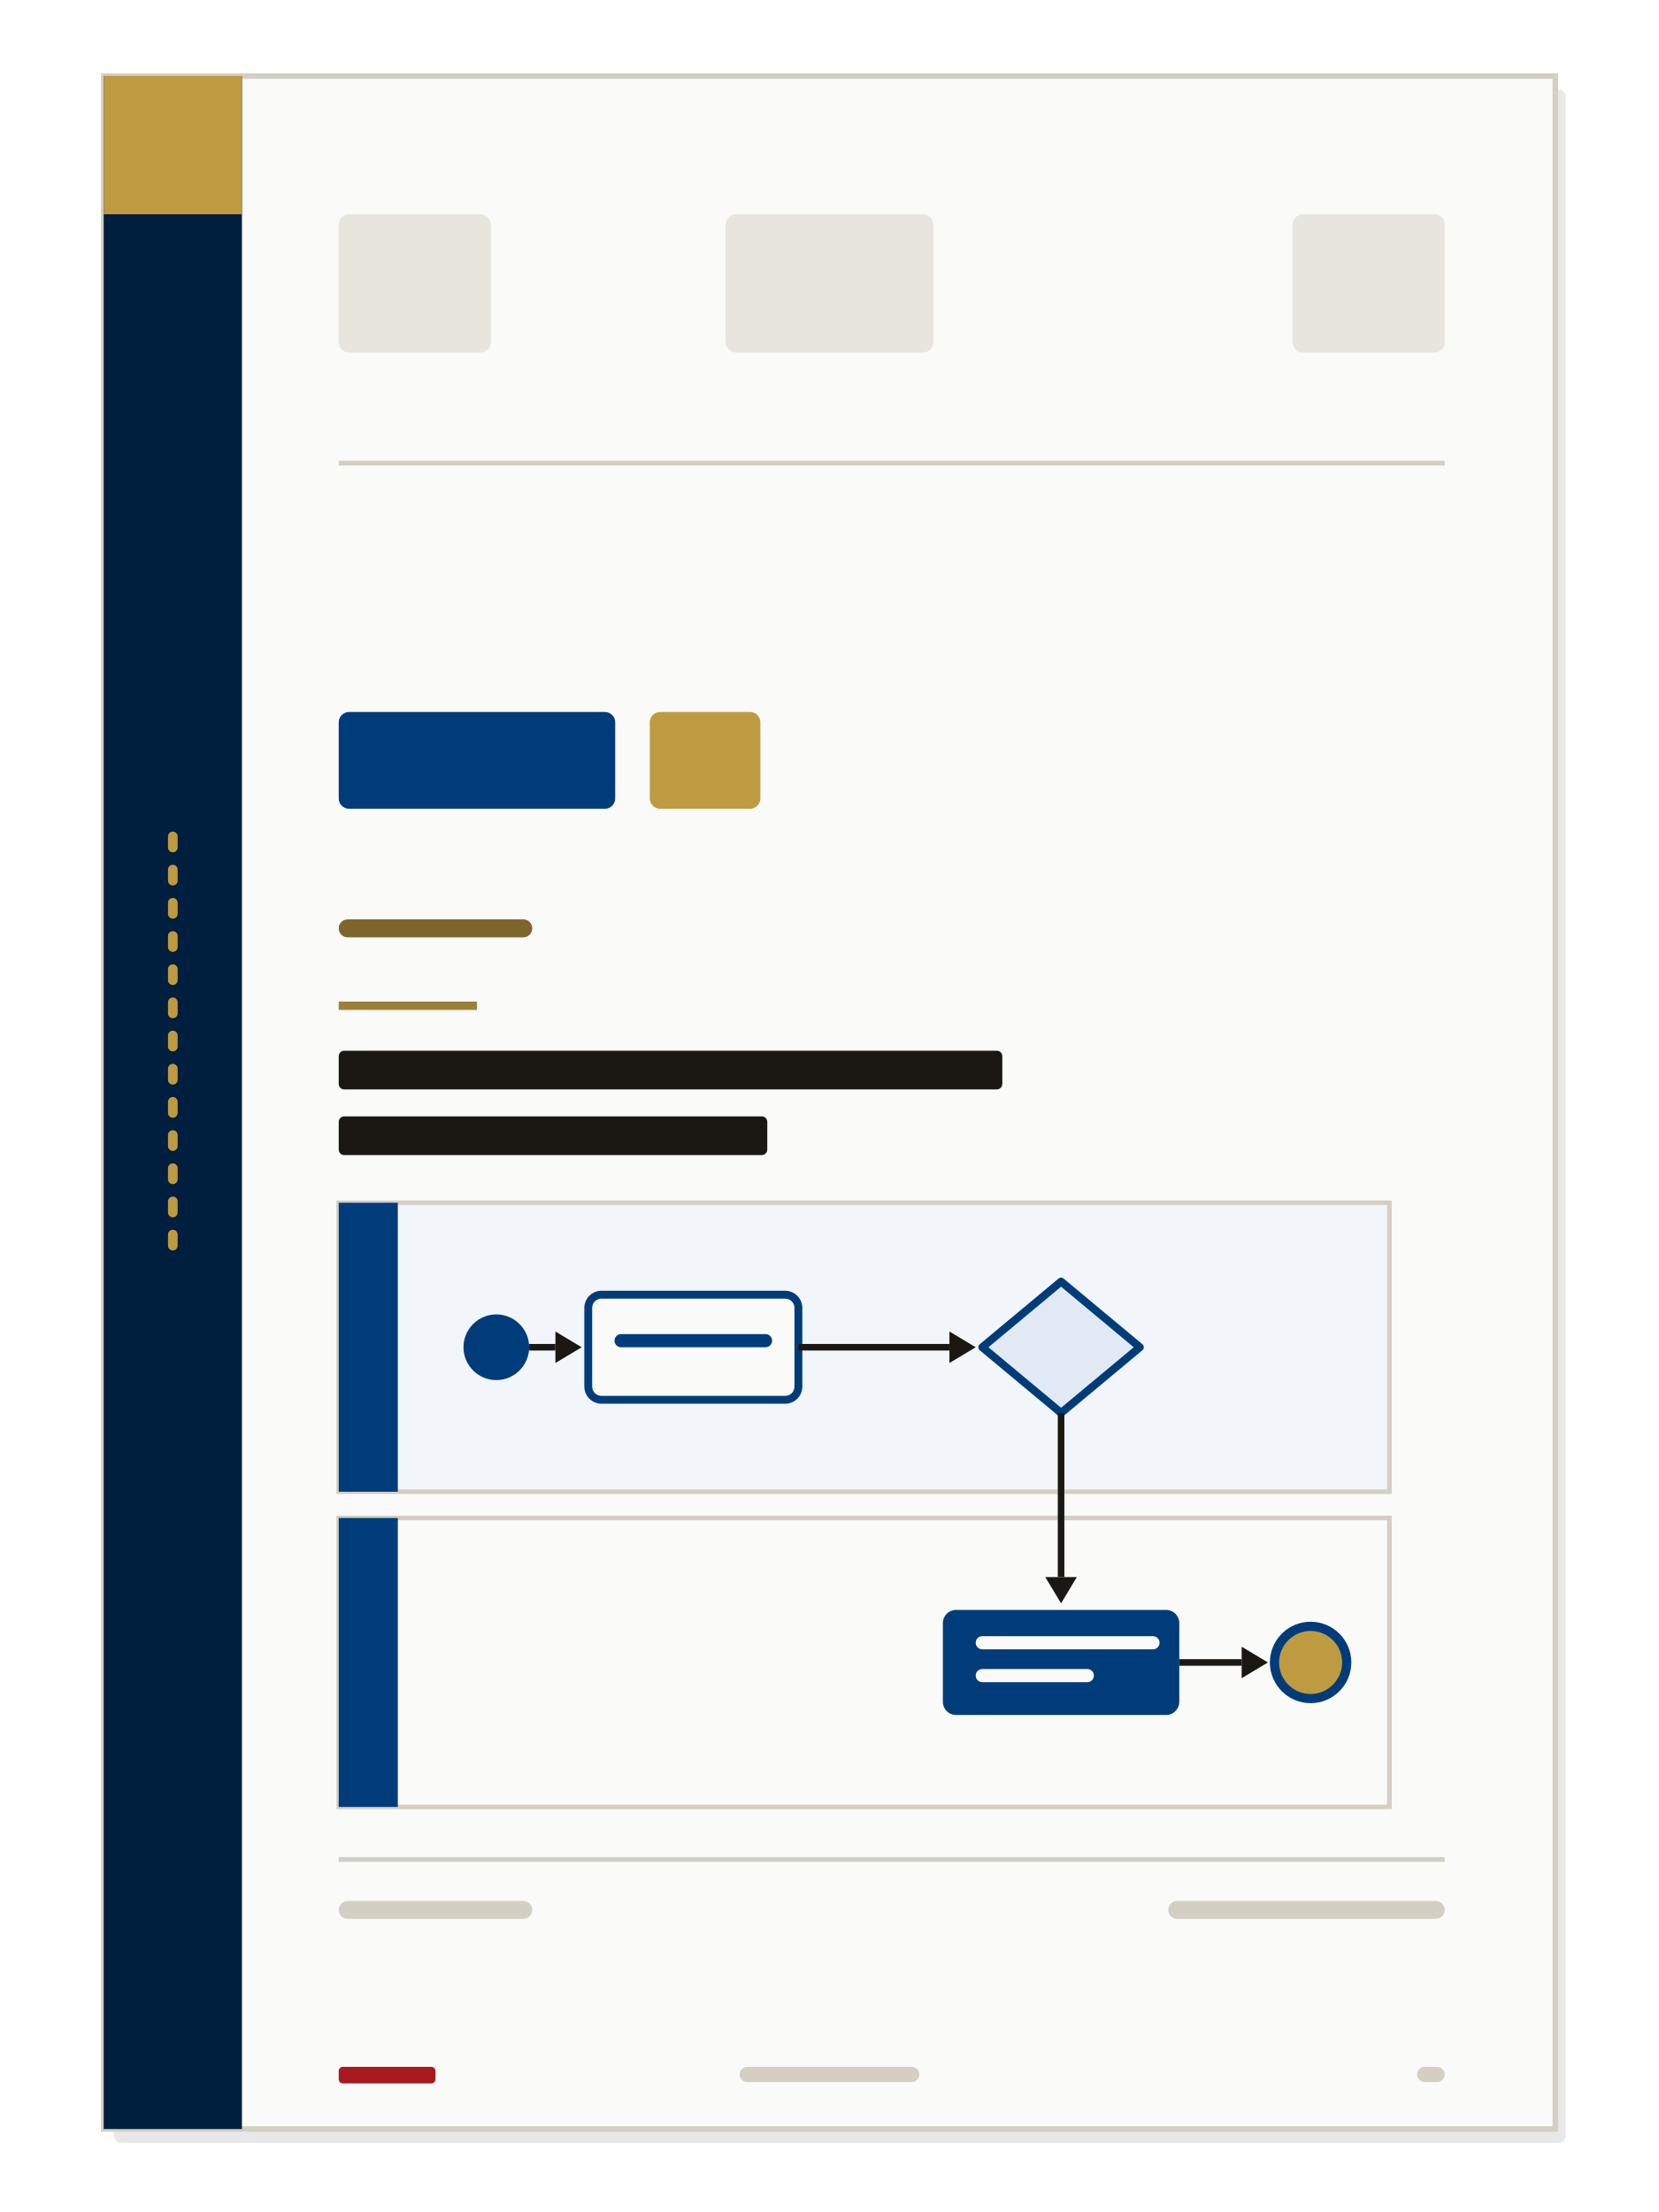
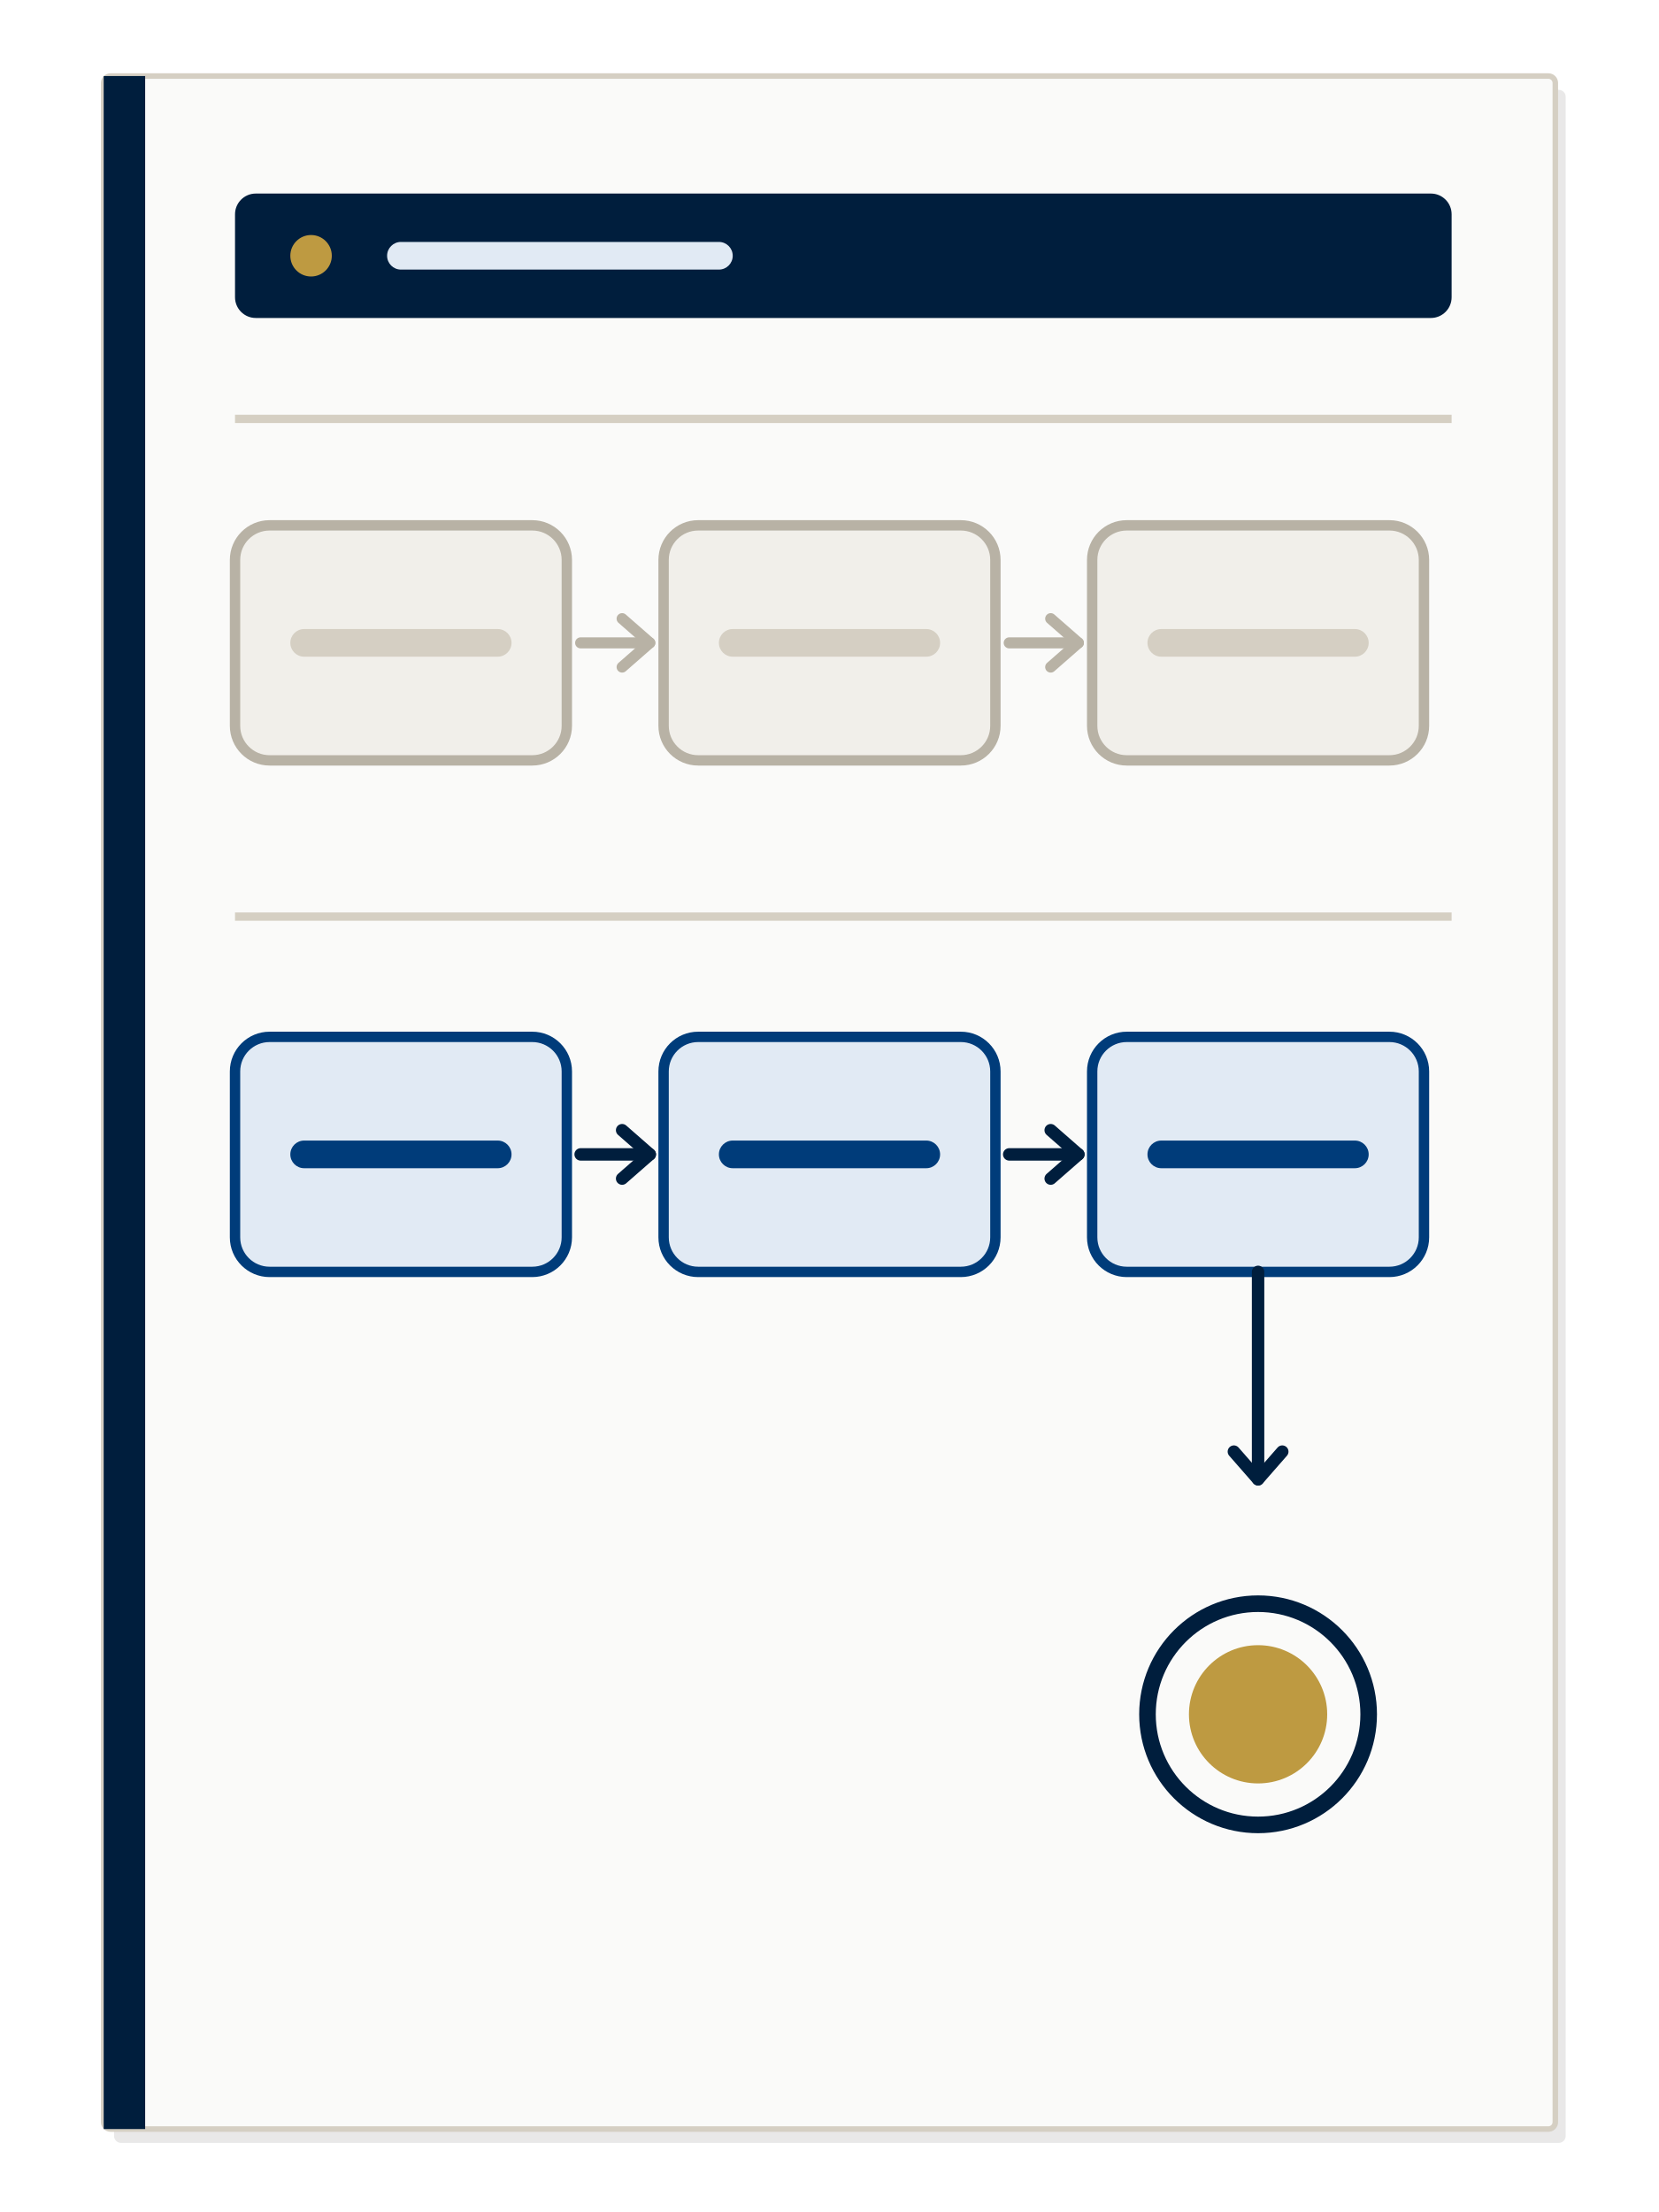
- <svg xmlns="http://www.w3.org/2000/svg" viewBox="0 0 240 320" width="240" height="320" role="img" aria-label="Process flow document">
-   <rect x="16.5" y="13" width="210" height="297" fill="#1b1813" opacity=".1" rx="1" />
-   <g transform="translate(15 11)">
-     <rect x="0" y="0" width="210" height="297" fill="#fafaf9" stroke="#d5cfc3" stroke-width="0.8" />
-     <rect x="0" y="0" width="20" height="297" fill="#001e3d" />
-     <rect x="0" y="0" width="20" height="20" fill="#be9a41" />
-     <path d="M10 110L10 172" stroke="#be9a41" stroke-width="1.4" fill="none" stroke-linecap="round" stroke-dasharray="1.6 3.2" />
-     <rect x="34" y="20" width="22" height="20" rx="1.5" fill="#e8e4de" />
-     <rect x="90" y="20" width="30" height="20" rx="1.5" fill="#e8e4de" />
-     <rect x="172" y="20" width="22" height="20" rx="1.5" fill="#e8e4de" />
-     <path d="M34 56L194 56" stroke="#d5cfc3" stroke-width="0.7" fill="none" />
-     <rect x="34" y="92" width="40" height="14" rx="1.5" fill="#003c7a" />
-     <rect x="79" y="92" width="16" height="14" rx="1.5" fill="#be9a41" />
-     <rect x="34" y="122" width="28" height="2.6" rx="1.3" fill="#7d652b" />
-     <path d="M34 134.5L54 134.5" stroke="#9c7e36" stroke-width="1.2" fill="none" />
-     <rect x="34" y="141" width="96" height="5.6" rx="0.8" fill="#1b1813" />
-     <rect x="34" y="150.5" width="62" height="5.6" rx="0.8" fill="#1b1813" />
-     <g transform="translate(34 163) scale(.95)">
-       <rect x="0" y="0" width="160" height="44" fill="#f2f6fa" stroke="#d5cfc3" stroke-width="0.7" />
-       <rect x="0" y="0" width="9" height="44" fill="#003c7a" />
-       <rect x="0" y="48" width="160" height="44" fill="#fafaf9" stroke="#d5cfc3" stroke-width="0.7" />
-       <rect x="0" y="48" width="9" height="44" fill="#003c7a" />
-       <circle cx="24" cy="22" r="5" fill="#003c7a" />
-       <rect x="38" y="14" width="32" height="16" rx="2" fill="#fafaf9" stroke="#003c7a" stroke-width="1.2" />
-       <polygon points="98,22 110,12 122,22 110,32" fill="#e1eaf4" stroke="#003c7a" stroke-width="1.2" stroke-linejoin="round" />
-       <rect x="92" y="62" width="36" height="16" rx="2" fill="#003c7a" />
-       <circle cx="148" cy="70" r="5.5" fill="#be9a41" stroke="#003c7a" stroke-width="1.4" />
-       <path d="M29 22L33 22" stroke="#1b1813" stroke-width="1" fill="none" />
-       <polygon points="37,22 33,24.4 33,19.6" fill="#1b1813" />
-       <path d="M70 22L93 22" stroke="#1b1813" stroke-width="1" fill="none" />
-       <polygon points="97,22 93,24.4 93,19.6" fill="#1b1813" />
-       <path d="M110 32L110 57" stroke="#1b1813" stroke-width="1" fill="none" />
-       <polygon points="110,61 107.6,57 112.4,57" fill="#1b1813" />
-       <path d="M128 70L137.5 70" stroke="#1b1813" stroke-width="1" fill="none" />
-       <polygon points="141.5,70 137.5,72.4 137.5,67.6" fill="#1b1813" />
-       <rect x="42" y="20" width="24" height="2" rx="1" fill="#003c7a" />
-       <rect x="97" y="66" width="28" height="2" rx="1" fill="#fafaf9" />
-       <rect x="97" y="71" width="18" height="2" rx="1" fill="#fafaf9" />
-     </g>
-     <path d="M34 258L194 258" stroke="#d5cfc3" stroke-width="0.7" fill="none" />
-     <rect x="34" y="264" width="28" height="2.6" rx="1.3" fill="#d5cfc3" />
-     <rect x="154" y="264" width="40" height="2.6" rx="1.3" fill="#d5cfc3" />
-     <rect x="34" y="288" width="14" height="2.4" rx="0.6" fill="#a81a1f" />
-     <rect x="92" y="288" width="26" height="2.2" rx="1.1" fill="#d5cfc3" />
-     <rect x="190" y="288" width="4" height="2.2" rx="1.1" fill="#d5cfc3" />
+ <svg xmlns="http://www.w3.org/2000/svg" viewBox="0 0 240 320" width="240" height="320" role="img" aria-label="Process Flow">
+   <g class="bw-a-page">
+     <rect x="16.5" y="13" width="210" height="297" rx="1" fill="#1b1813" opacity=".1" />
+     <rect x="15" y="11" width="210" height="297" rx="1" fill="#fafaf9" stroke="#d5cfc3" stroke-width="0.8" />
+     <rect x="15" y="11" width="6" height="297" rx="0" fill="#001e3d" />
+   </g>
+   <g class="bw-a-head">
+     <rect x="34" y="28" width="176" height="18" rx="3" fill="#001e3d" />
+     <rect x="42" y="34" width="6" height="6" rx="3" fill="#be9a41" />
+     <rect x="56" y="35" width="50" height="4" rx="2" fill="#e1eaf4" />
+   </g>
+   <g class="bw-a-row">
+     <rect x="34" y="60" width="176" height="1.2" rx="0" fill="#d5cfc3" />
+   </g>
+   <g class="bw-a-row">
+     <rect x="34" y="132" width="176" height="1.2" rx="0" fill="#d5cfc3" />
+   </g>
+   <g class="bw-a-node">
+     <rect x="34" y="76" width="48" height="34" rx="5" fill="#f1efea" stroke="#b8b2a5" stroke-width="1.5" />
+     <rect x="42" y="91" width="32" height="4" rx="2" fill="#d5cfc3" />
+   </g>
+   <g class="bw-a-node">
+     <rect x="96" y="76" width="48" height="34" rx="5" fill="#f1efea" stroke="#b8b2a5" stroke-width="1.5" />
+     <rect x="104" y="91" width="32" height="4" rx="2" fill="#d5cfc3" />
+   </g>
+   <g class="bw-a-node">
+     <rect x="158" y="76" width="48" height="34" rx="5" fill="#f1efea" stroke="#b8b2a5" stroke-width="1.5" />
+     <rect x="166" y="91" width="32" height="4" rx="2" fill="#d5cfc3" />
+   </g>
+   <g class="bw-a-node">
+     <rect x="34" y="150" width="48" height="34" rx="5" fill="#e1eaf4" stroke="#003c7a" stroke-width="1.5" />
+     <rect x="42" y="165" width="32" height="4" rx="2" fill="#003c7a" />
+   </g>
+   <g class="bw-a-node">
+     <rect x="96" y="150" width="48" height="34" rx="5" fill="#e1eaf4" stroke="#003c7a" stroke-width="1.5" />
+     <rect x="104" y="165" width="32" height="4" rx="2" fill="#003c7a" />
+   </g>
+   <g class="bw-a-node">
+     <rect x="158" y="150" width="48" height="34" rx="5" fill="#e1eaf4" stroke="#003c7a" stroke-width="1.5" />
+     <rect x="166" y="165" width="32" height="4" rx="2" fill="#003c7a" />
+   </g>
+   <g class="bw-a-node">
+     <circle cx="182" cy="248" r="16" fill="#fafaf9" stroke="#001e3d" stroke-width="2.4" />
+   </g>
+   <g class="bw-a-arrow">
+     <path d="M84 93L94 93" stroke="#b8b2a5" stroke-width="1.6" fill="none" stroke-linecap="round" stroke-linejoin="round" />
+     <path d="M90 89.5L94 93L90 96.5" stroke="#b8b2a5" stroke-width="1.6" fill="none" stroke-linecap="round" stroke-linejoin="round" />
+   </g>
+   <g class="bw-a-arrow">
+     <path d="M146 93L156 93" stroke="#b8b2a5" stroke-width="1.6" fill="none" stroke-linecap="round" stroke-linejoin="round" />
+     <path d="M152 89.5L156 93L152 96.5" stroke="#b8b2a5" stroke-width="1.6" fill="none" stroke-linecap="round" stroke-linejoin="round" />
+   </g>
+   <g class="bw-a-arrow">
+     <path d="M84 167L94 167" stroke="#001e3d" stroke-width="1.8" fill="none" stroke-linecap="round" stroke-linejoin="round" />
+     <path d="M90 163.5L94 167L90 170.5" stroke="#001e3d" stroke-width="1.8" fill="none" stroke-linecap="round" stroke-linejoin="round" />
+   </g>
+   <g class="bw-a-arrow">
+     <path d="M146 167L156 167" stroke="#001e3d" stroke-width="1.8" fill="none" stroke-linecap="round" stroke-linejoin="round" />
+     <path d="M152 163.5L156 167L152 170.5" stroke="#001e3d" stroke-width="1.8" fill="none" stroke-linecap="round" stroke-linejoin="round" />
+   </g>
+   <g class="bw-a-arrow">
+     <path d="M182 184L182 214" stroke="#001e3d" stroke-width="1.8" fill="none" stroke-linecap="round" stroke-linejoin="round" />
+     <path d="M178.5 210L182 214L185.5 210" stroke="#001e3d" stroke-width="1.8" fill="none" stroke-linecap="round" stroke-linejoin="round" />
+   </g>
+   <g class="bw-a-mark">
+     <circle cx="182" cy="248" r="10" fill="#be9a41" />
  </g>
</svg>
